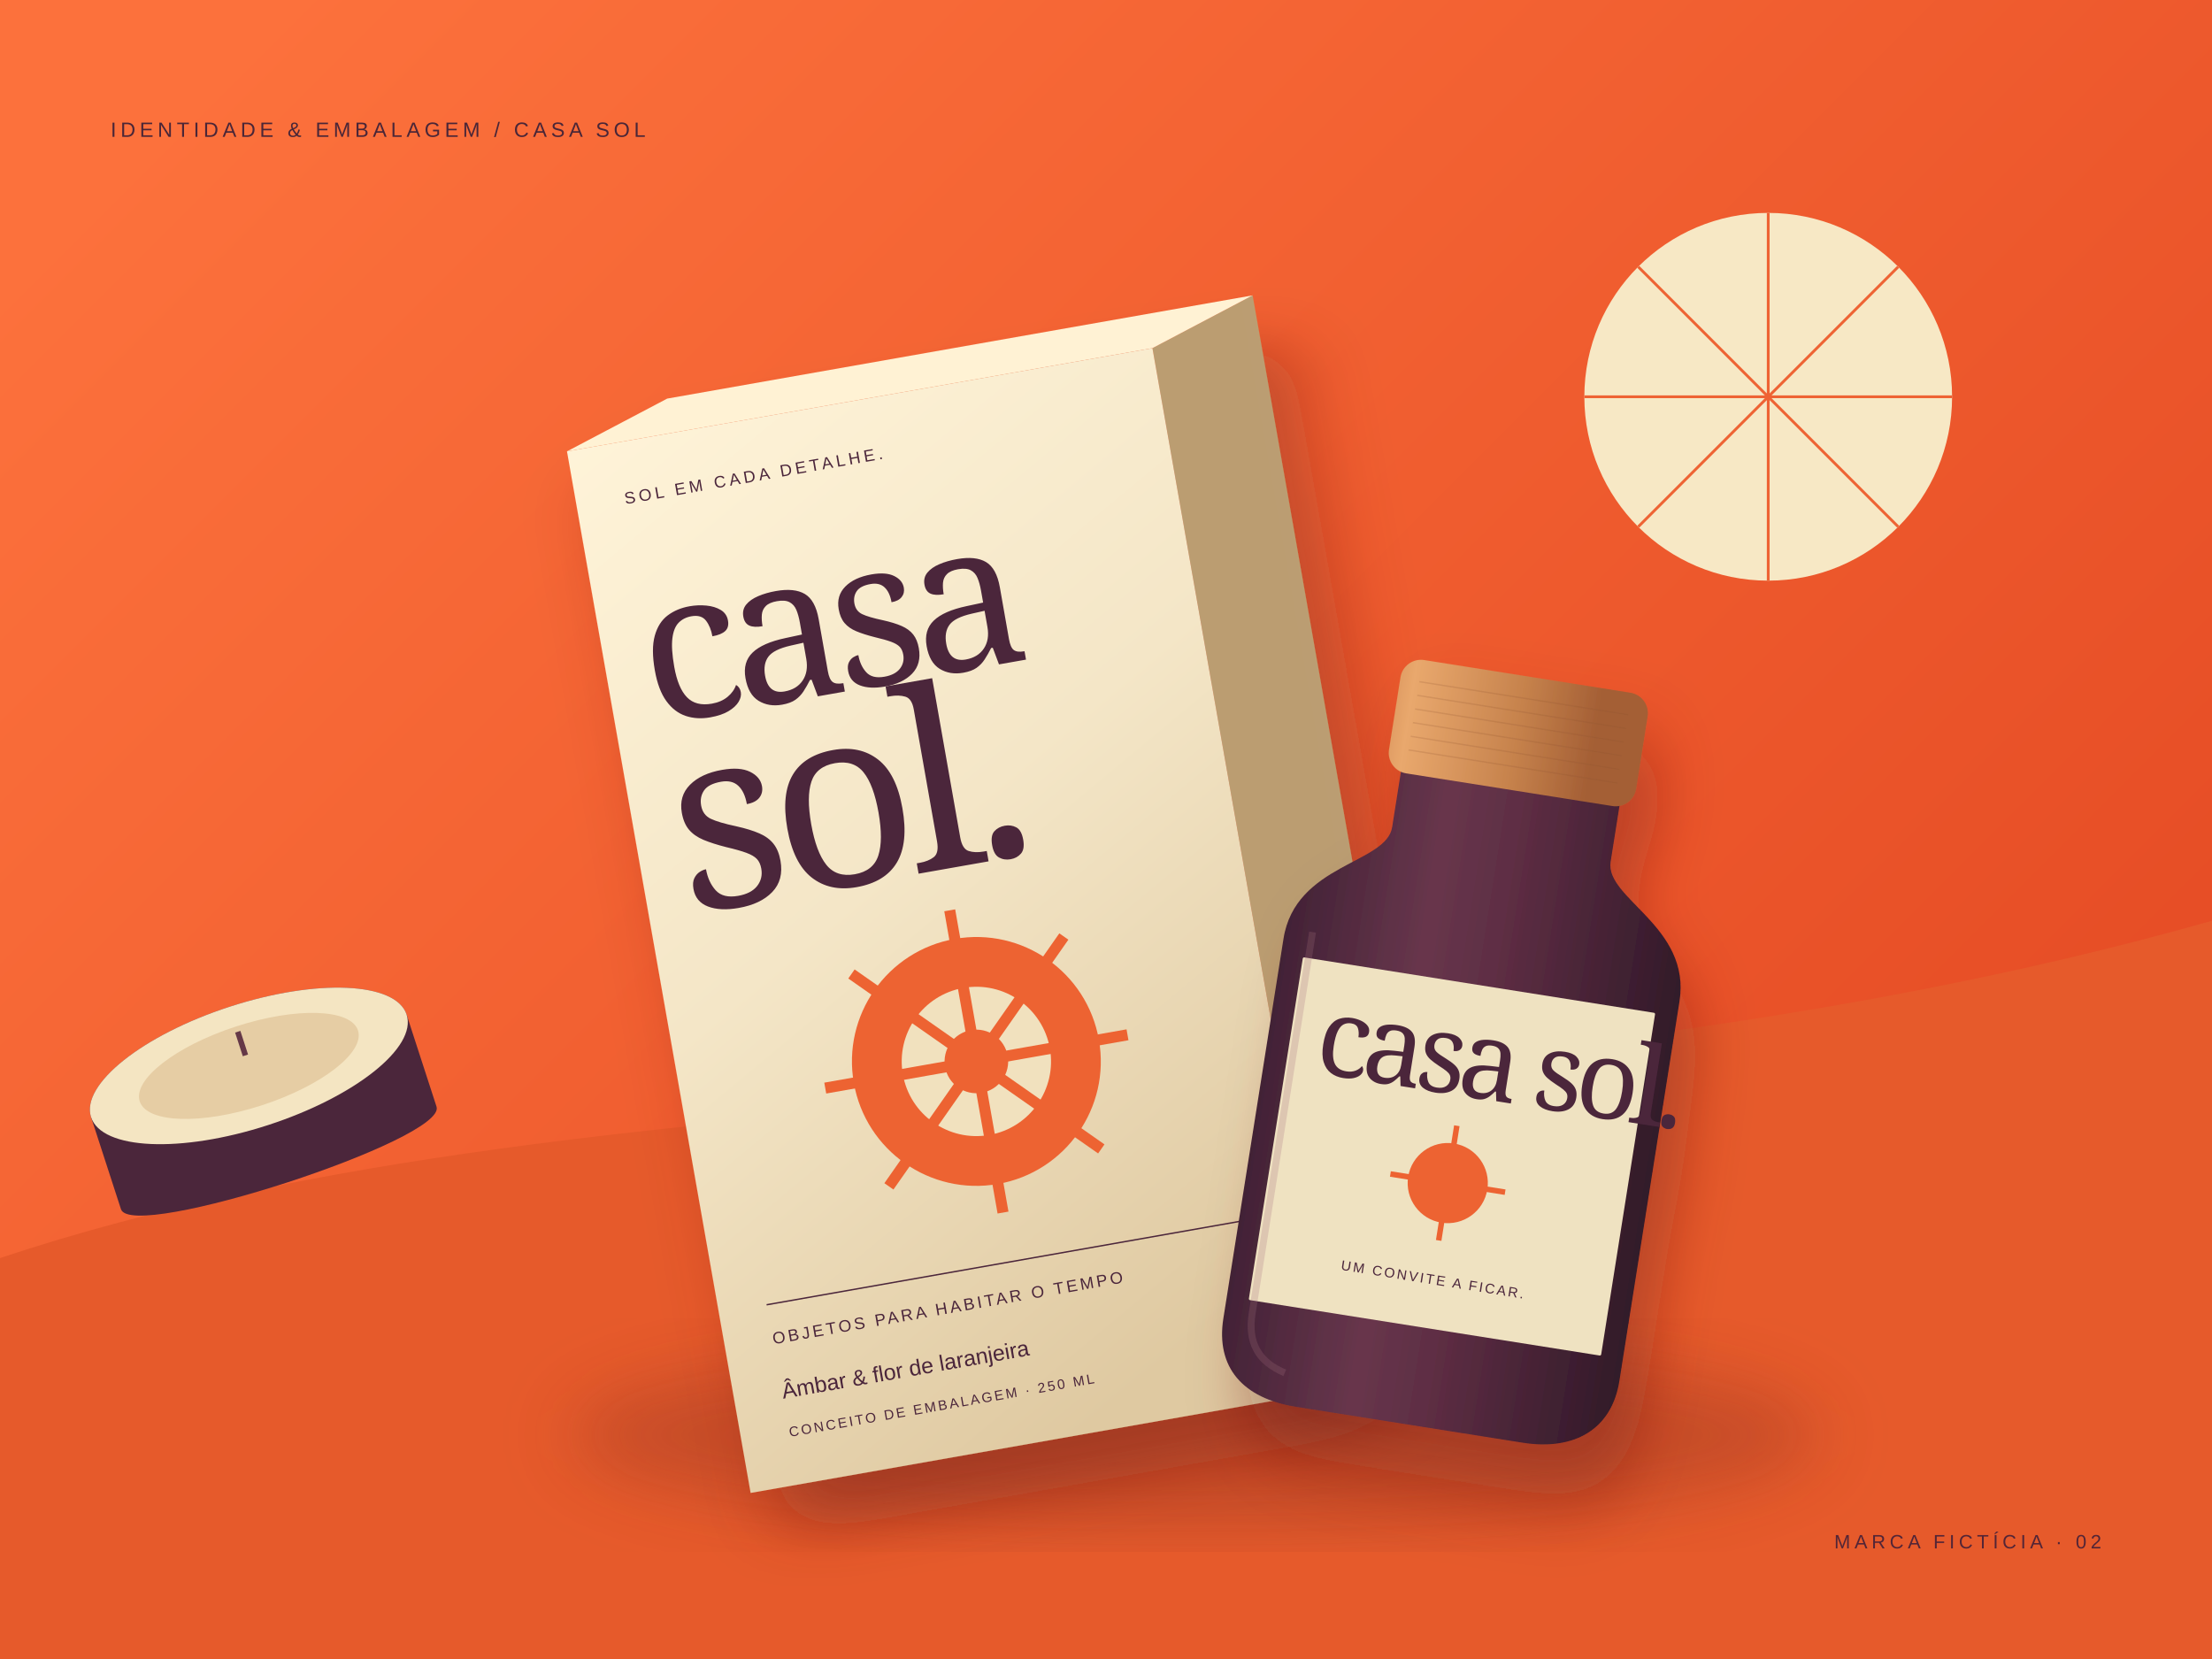
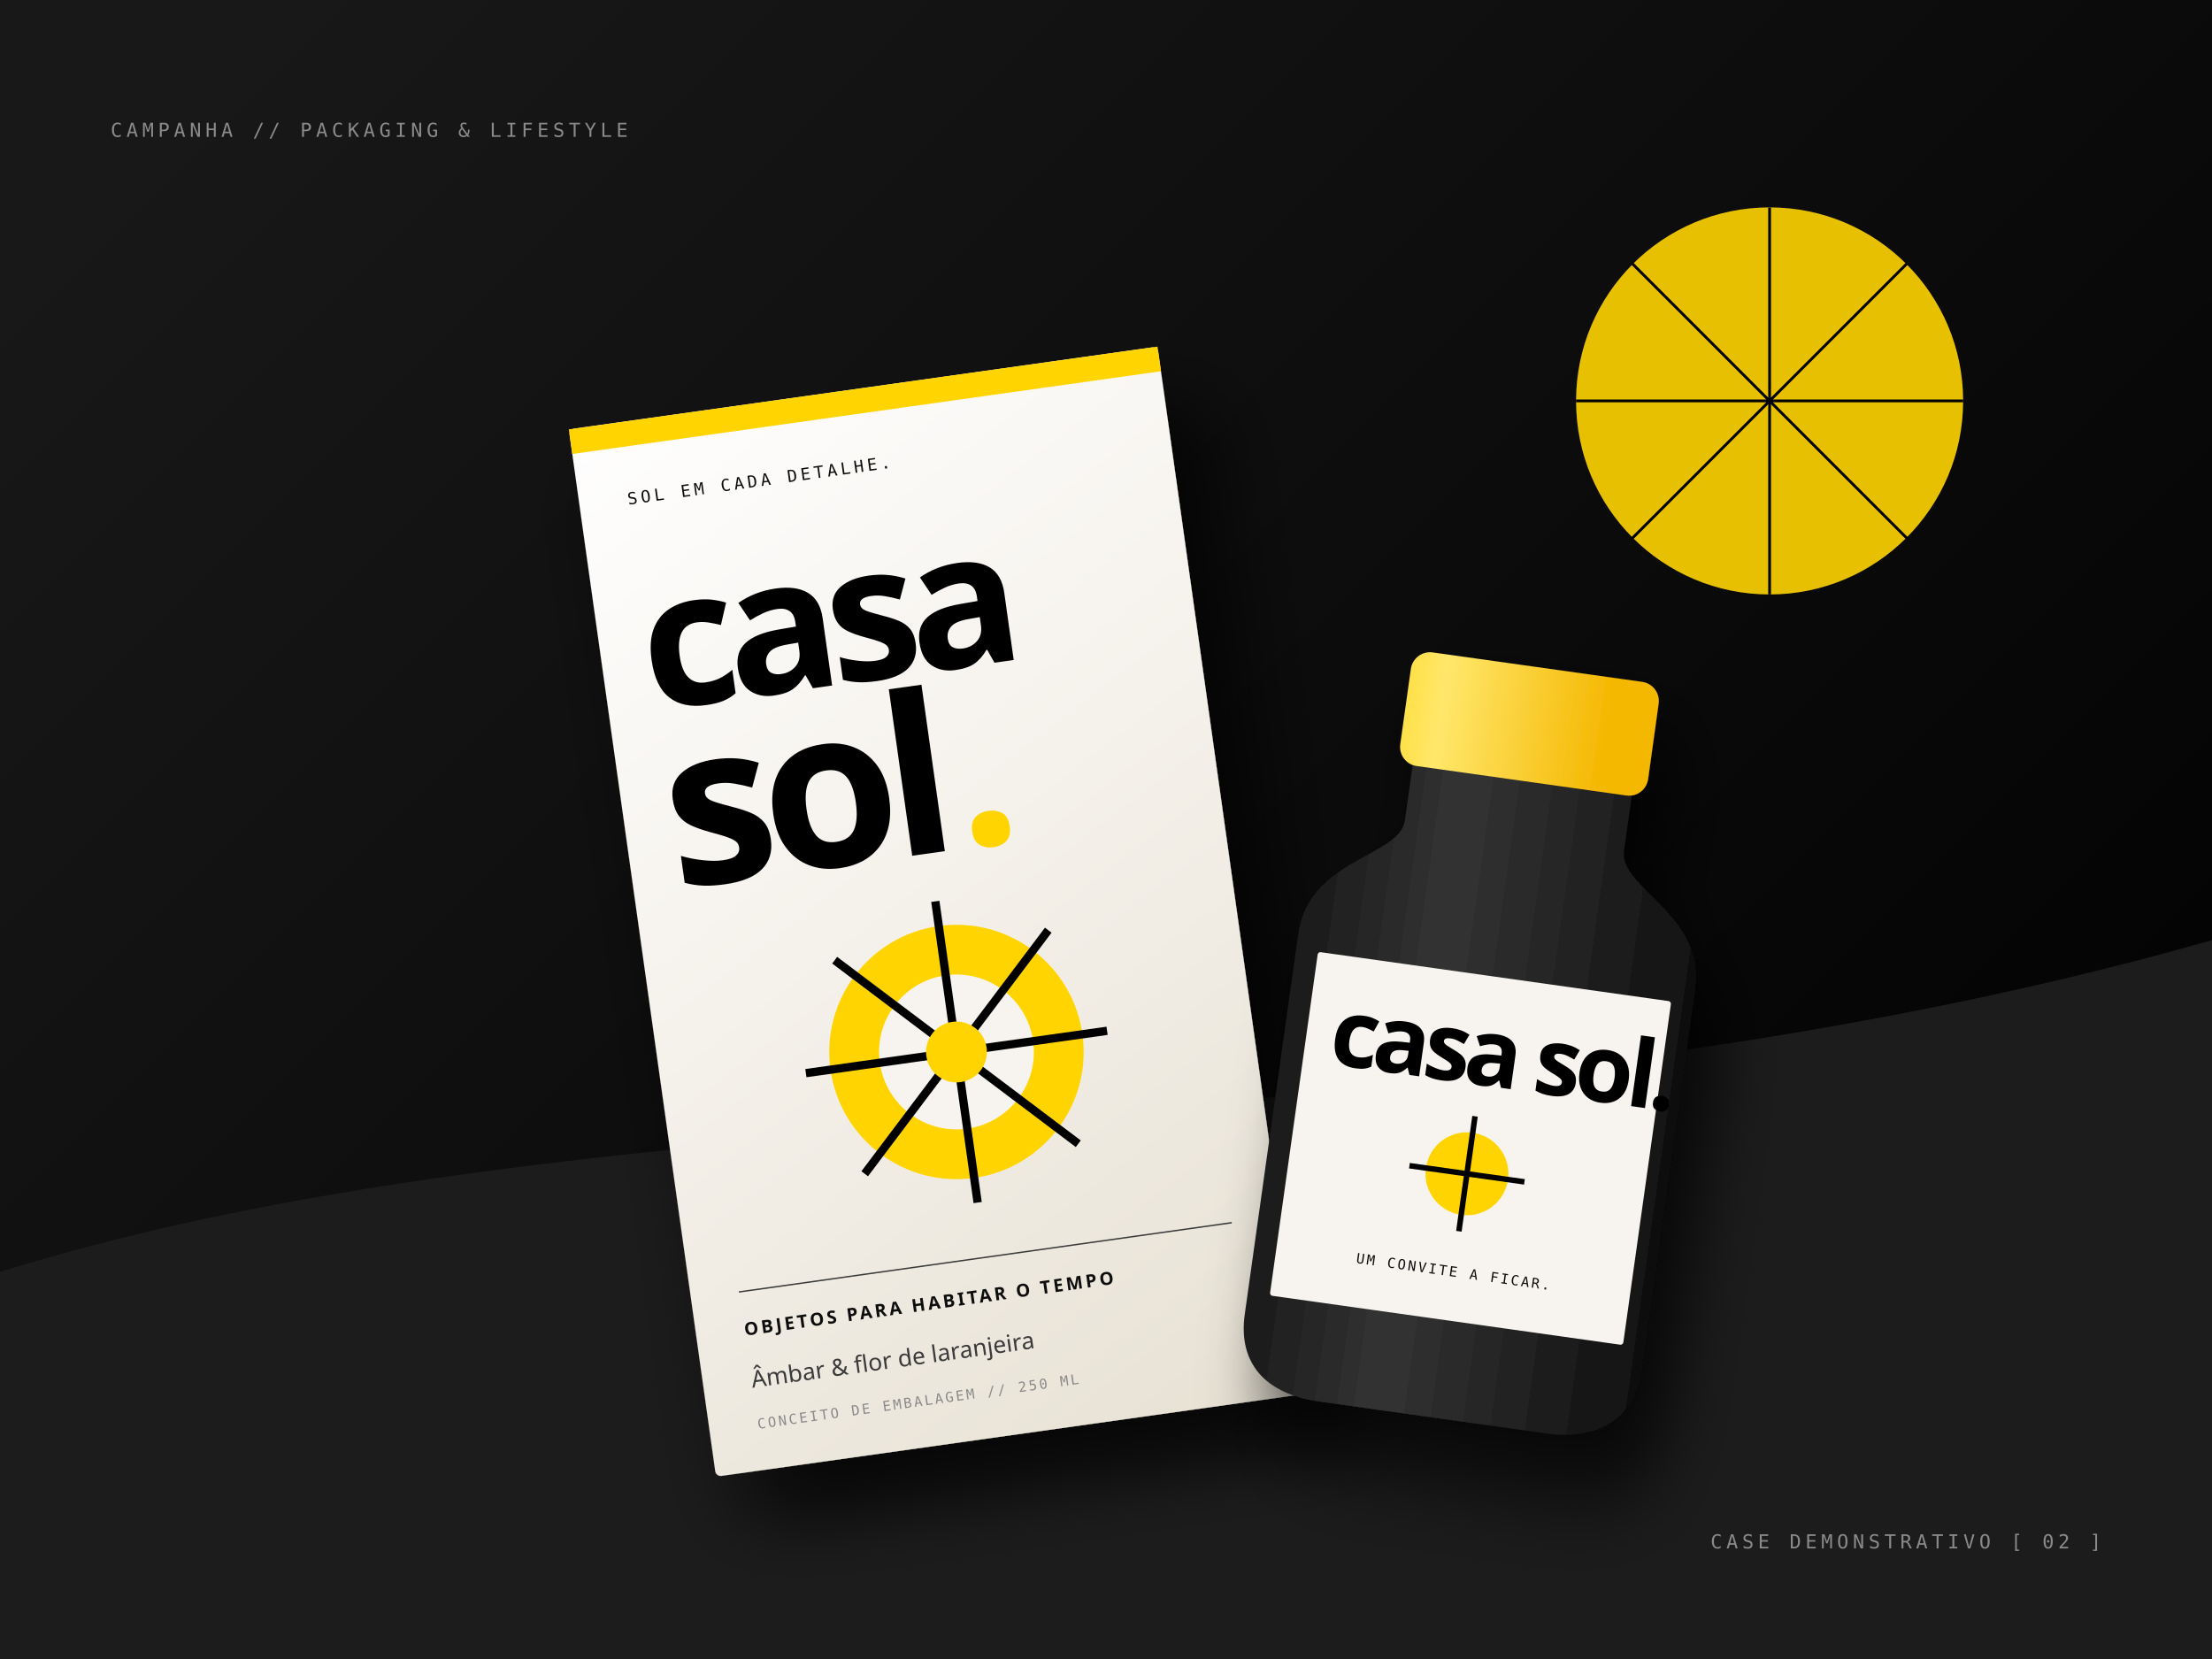
<svg xmlns="http://www.w3.org/2000/svg" width="1600" height="1200" viewBox="0 0 1600 1200" fill="none">
  <defs>
-     <linearGradient id="back" x1="200" y1="0" x2="1400" y2="1200" gradientUnits="userSpaceOnUse">
-       <stop stop-color="#fc713c" />
-       <stop offset="1" stop-color="#e34822" />
+     <linearGradient id="cs-bg" x1="200" y1="0" x2="1400" y2="1200" gradientUnits="userSpaceOnUse">
+       <stop stop-color="#181818" />
+       <stop offset="1" stop-color="#010101" />
    </linearGradient>
-     <linearGradient id="cream" x1="0" y1="0" x2="400" y2="700" gradientUnits="userSpaceOnUse">
-       <stop stop-color="#fff4d9" />
-       <stop offset=".5" stop-color="#f4e6c7" />
-       <stop offset="1" stop-color="#dfc9a1" />
+     <linearGradient id="cs-warm" x1="0" y1="0" x2="430" y2="765" gradientUnits="userSpaceOnUse">
+       <stop stop-color="#ffffff" />
+       <stop offset=".4" stop-color="#f7f4ef" />
+       <stop offset="1" stop-color="#e8e2d5" />
    </linearGradient>
-     <linearGradient id="side" x1="0" y1="0" x2="100" y2="0">
-       <stop stop-color="#bb9d71" />
-       <stop offset="1" stop-color="#e5d0aa" />
+     <linearGradient id="cs-bottle" x1="0" y1="0" x2="290" y2="0" gradientUnits="userSpaceOnUse">
+       <stop stop-color="#1a1a1a" />
+       <stop offset=".35" stop-color="#333333" />
+       <stop offset=".55" stop-color="#2a2a2a" />
+       <stop offset="1" stop-color="#101010" />
    </linearGradient>
-     <linearGradient id="bottle" x1="0" y1="0" x2="290" y2="0" gradientUnits="userSpaceOnUse">
-       <stop stop-color="#422236" />
-       <stop offset=".35" stop-color="#68364c" />
-       <stop offset=".55" stop-color="#5d2d43" />
-       <stop offset="1" stop-color="#321a29" />
+     <linearGradient id="cs-cap" x1="0" y1="0" x2="200" y2="0" gradientUnits="userSpaceOnUse">
+       <stop stop-color="#ffd401" />
+       <stop offset=".4" stop-color="#ffe76b" />
+       <stop offset="1" stop-color="#f5b802" />
    </linearGradient>
-     <linearGradient id="cap" x1="0" y1="0" x2="200" y2="0" gradientUnits="userSpaceOnUse">
-       <stop stop-color="#b86937" />
-       <stop offset=".32" stop-color="#e9a86d" />
-       <stop offset=".72" stop-color="#c6824c" />
-       <stop offset="1" stop-color="#a45f35" />
-     </linearGradient>
-     <filter id="shadow" x="-40%" y="-30%" width="200%" height="200%">
-       <feDropShadow dx="20" dy="35" stdDeviation="24" flood-color="#69231b" flood-opacity=".35" />
-     </filter>
-     <filter id="soft">
-       <feGaussianBlur stdDeviation="25" />
+     <filter id="cs-shadow" x="-30%" y="-30%" width="170%" height="170%">
+       <feDropShadow dx="24" dy="40" stdDeviation="28" flood-color="#000000" flood-opacity=".75" />
    </filter>
  </defs>
-   <rect width="1600" height="1200" fill="url(#back)" />
-   <path d="M0 910C450 760 1040 825 1600 666V1200H0Z" fill="#e65a2b" />
-   <ellipse cx="865" cy="1038" rx="453" ry="70" fill="#75281f" opacity=".28" filter="url(#soft)" />
-   <text x="80" y="99" fill="#4a2637" font-family="Arial,sans-serif" font-size="15" letter-spacing="3">IDENTIDADE &amp; EMBALAGEM / CASA SOL</text>
-   <text x="1520" y="1120" text-anchor="end" fill="#532536" font-family="Arial,sans-serif" font-size="14" letter-spacing="3">MARCA FICTÍCIA · 02</text>
-   <circle cx="1279" cy="287" r="133" fill="#f7e8c5" />
-   <path d="M1146 287H1412M1279 154V420M1185 193L1373 381M1185 381L1373 193" stroke="#ee6334" stroke-width="2" />
-   <g transform="translate(470 256) rotate(-10 230 390)" filter="url(#shadow)">
-     <path d="M430 25L508 0V730L430 790Z" fill="url(#side)" />
-     <path d="M0 25L78 0H508L430 25Z" fill="#fff2d4" />
-     <rect y="25" width="430" height="765" fill="url(#cream)" />
-     <text x="35" y="70" fill="#4b263b" font-family="Arial,sans-serif" font-size="12" letter-spacing="2.5">SOL EM CADA DETALHE.</text>
-     <text x="27" y="231" fill="#4b263b" font-family="Georgia,serif" font-size="147" letter-spacing="-8">casa</text>
-     <text x="27" y="370" fill="#4b263b" font-family="Georgia,serif" font-size="181" letter-spacing="-9">sol.</text>
-     <g transform="translate(215 511)">
-       <circle r="90" fill="#ed6333" />
-       <circle r="54" fill="#f1e1be" />
-       <path d="M0-111V111M-111 0H111M-78-78L78 78M-78 78L78-78" stroke="#ed6333" stroke-width="8" />
-       <circle r="23" fill="#ed6333" />
+   <rect width="1600" height="1200" fill="url(#cs-bg)" />
+   <path d="M0 920C450 780 1040 840 1600 680V1200H0Z" fill="#1c1c1c" />
+   <circle cx="1280" cy="290" r="140" fill="#ffd401" opacity=".9" />
+   <path d="M1140 290H1420M1280 150V430M1180 190L1380 390M1180 390L1380 190" stroke="#010101" stroke-width="2" />
+   <text x="80" y="99" fill="#8a8a8a" font-family="'Space Mono',monospace" font-size="14" letter-spacing="3">CAMPANHA // PACKAGING &amp; LIFESTYLE</text>
+   <text x="1520" y="1120" text-anchor="end" fill="#8a8a8a" font-family="'Space Mono',monospace" font-size="14" letter-spacing="3">CASE DEMONSTRATIVO [ 02 ]</text>
+   <g transform="translate(460 250) rotate(-8 230 390)" filter="url(#cs-shadow)">
+     <rect y="25" width="430" height="765" fill="url(#cs-warm)" rx="4" />
+     <rect y="25" width="430" height="18" fill="#ffd401" />
+     <text x="35" y="85" fill="#101010" font-family="'Space Mono',monospace" font-size="12" letter-spacing="2.5">SOL EM CADA DETALHE.</text>
+     <text x="30" y="235" fill="#010101" font-family="'Space Grotesk',sans-serif" font-size="135" font-weight="700" letter-spacing="-8">casa</text>
+     <text x="30" y="365" fill="#010101" font-family="'Space Grotesk',sans-serif" font-size="160" font-weight="700" letter-spacing="-9">sol<tspan fill="#ffd401">.</tspan>
+     </text>
+     <g transform="translate(215 510)">
+       <circle r="92" fill="#ffd401" />
+       <circle r="56" fill="#f7f4ef" />
+       <path d="M0-110V110M-110 0H110M-78-78L78 78M-78 78L78-78" stroke="#010101" stroke-width="6" />
+       <circle r="22" fill="#ffd401" />
    </g>
-     <path d="M35 658H395" stroke="#4b263b" />
-     <text x="35" y="687" fill="#4b263b" font-family="Arial,sans-serif" font-size="12" letter-spacing="2">OBJETOS PARA HABITAR O TEMPO</text>
-     <text x="35" y="727" fill="#4b263b" font-family="Arial,sans-serif" font-size="16">Âmbar &amp; flor de laranjeira</text>
-     <text x="35" y="755" fill="#4b263b" font-family="Arial,sans-serif" font-size="10" letter-spacing="1.6">CONCEITO DE EMBALAGEM · 250 ML</text>
+     <path d="M35 660H395" stroke="#3a3a3a" />
+     <text x="35" y="692" fill="#101010" font-family="'Space Grotesk',sans-serif" font-size="13" font-weight="600" letter-spacing="2">OBJETOS PARA HABITAR O TEMPO</text>
+     <text x="35" y="730" fill="#3a3a3a" font-family="'Space Grotesk',sans-serif" font-size="17">Âmbar &amp; flor de laranjeira</text>
+     <text x="35" y="760" fill="#8a8a8a" font-family="'Space Mono',monospace" font-size="10" letter-spacing="1.6">CONCEITO DE EMBALAGEM // 250 ML</text>
  </g>
-   <g transform="translate(918 486) rotate(9 145 270)" filter="url(#shadow)">
-     <path d="M65 55H225V123C225 150 290 160 290 215V493C290 529 265 548 228 548H62C23 548 0 529 0 493V215C0 160 65 150 65 123Z" fill="url(#bottle)" />
-     <rect x="54" y="0" width="181" height="83" rx="15" fill="url(#cap)" />
-     <path d="M68 16H221M68 26H221M68 36H221M68 46H221M68 56H221M68 66H221" stroke="#8d522f" stroke-opacity=".2" />
-     <rect x="16" y="226" width="258" height="251" rx="1" fill="#efe2c1" />
-     <text x="36" y="307" fill="#4b263b" font-family="Georgia,serif" font-size="79" letter-spacing="-5">casa sol.</text>
-     <circle cx="145" cy="371" r="29" fill="#ed6333" />
-     <path d="M145 329V413M103 371H187" stroke="#ed6333" stroke-width="4" />
-     <text x="145" y="445" text-anchor="middle" fill="#4b263b" font-family="Arial,sans-serif" font-size="10" letter-spacing="1.5">UM CONVITE A FICAR.</text>
-     <path d="M20 207V486C20 508 30 520 50 525" stroke="#a46b7f" stroke-width="5" opacity=".24" />
-   </g>
-   <g transform="translate(180 771) rotate(-18)">
-     <ellipse cx="0" cy="0" rx="120" ry="45" fill="#653847" />
-     <path d="M-120 0V70C-120 95 120 95 120 70V0Z" fill="#4b263b" />
-     <ellipse cx="0" cy="0" rx="120" ry="45" fill="#f4e5c2" />
-     <ellipse cx="0" cy="0" rx="83" ry="30" fill="#e6cda4" />
-     <path d="M0-8V-26" stroke="#653847" stroke-width="4" />
+   <g transform="translate(930 480) rotate(8 145 270)" filter="url(#cs-shadow)">
+     <path d="M65 55H225V123C225 150 290 160 290 215V493C290 529 265 548 228 548H62C23 548 0 529 0 493V215C0 160 65 150 65 123Z" fill="url(#cs-bottle)" />
+     <rect x="54" y="0" width="181" height="83" rx="14" fill="url(#cs-cap)" />
+     <rect x="16" y="226" width="258" height="251" rx="2" fill="#f7f4ef" />
+     <text x="34" y="305" fill="#010101" font-family="'Space Grotesk',sans-serif" font-size="68" font-weight="700" letter-spacing="-4">casa sol.</text>
+     <circle cx="145" cy="370" r="30" fill="#ffd401" />
+     <path d="M145 328V412M103 370H187" stroke="#010101" stroke-width="4" />
+     <text x="145" y="445" text-anchor="middle" fill="#101010" font-family="'Space Mono',monospace" font-size="10" letter-spacing="1.5">UM CONVITE A FICAR.</text>
  </g>
</svg>
